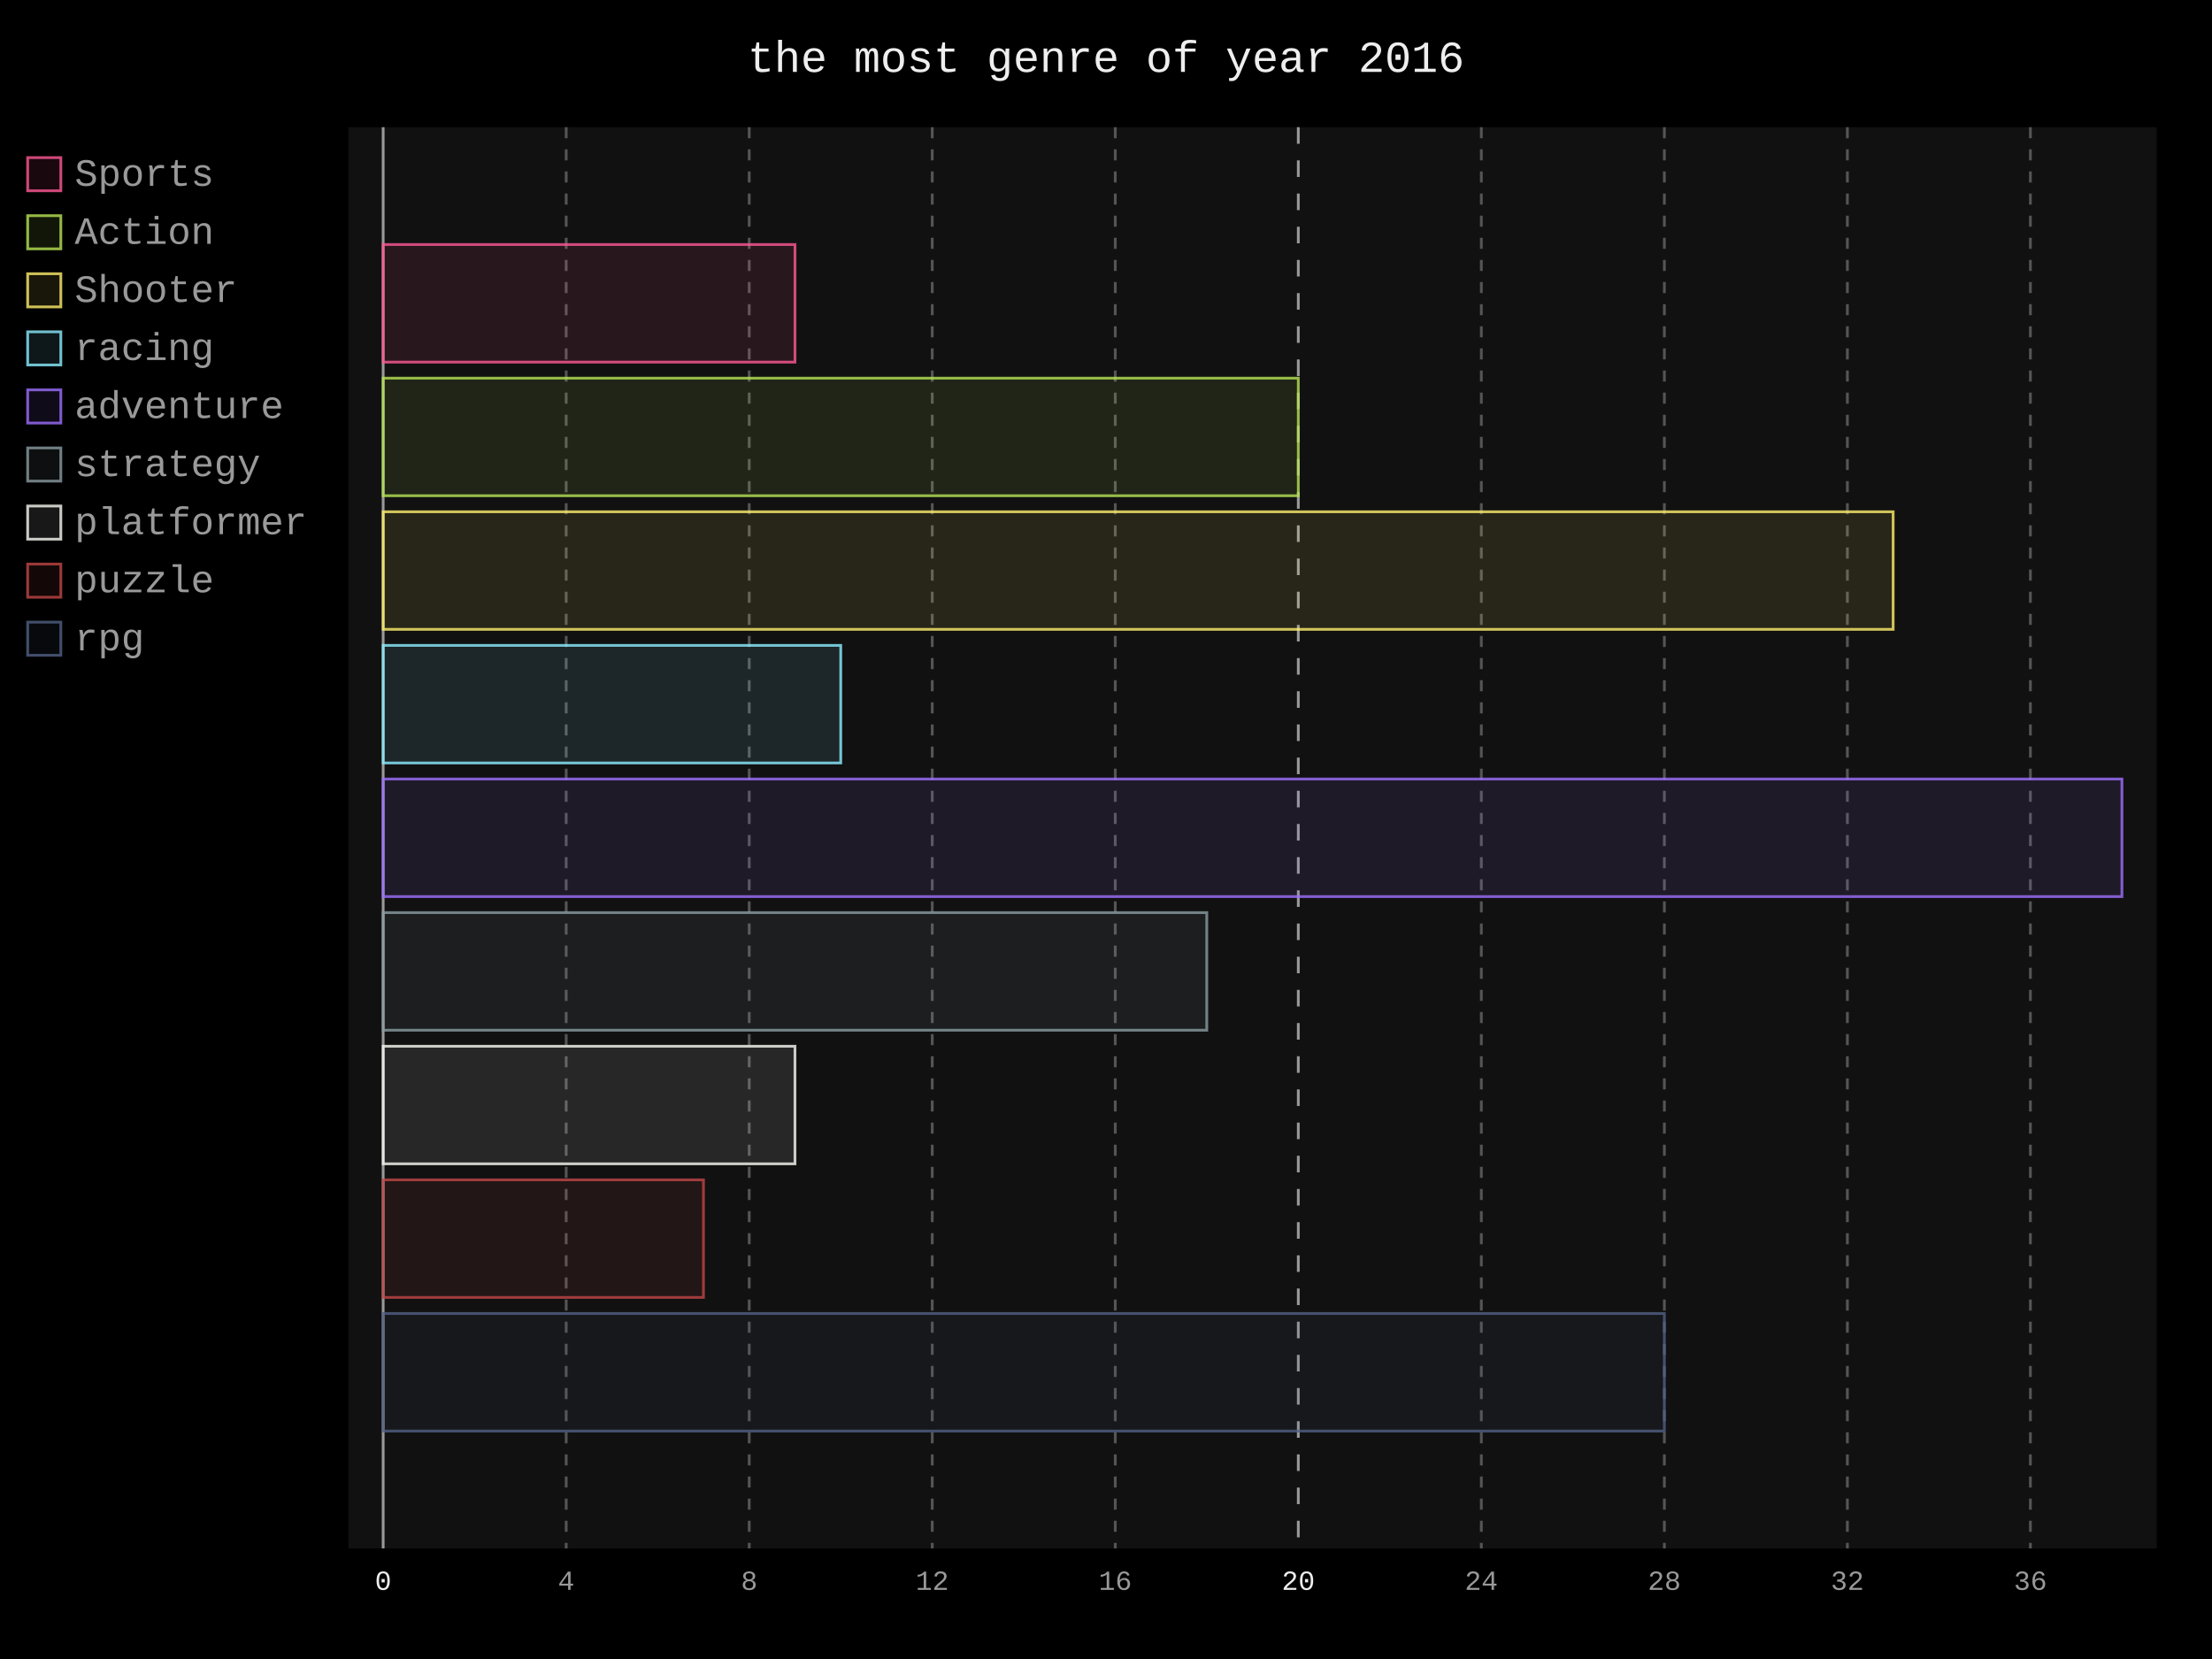
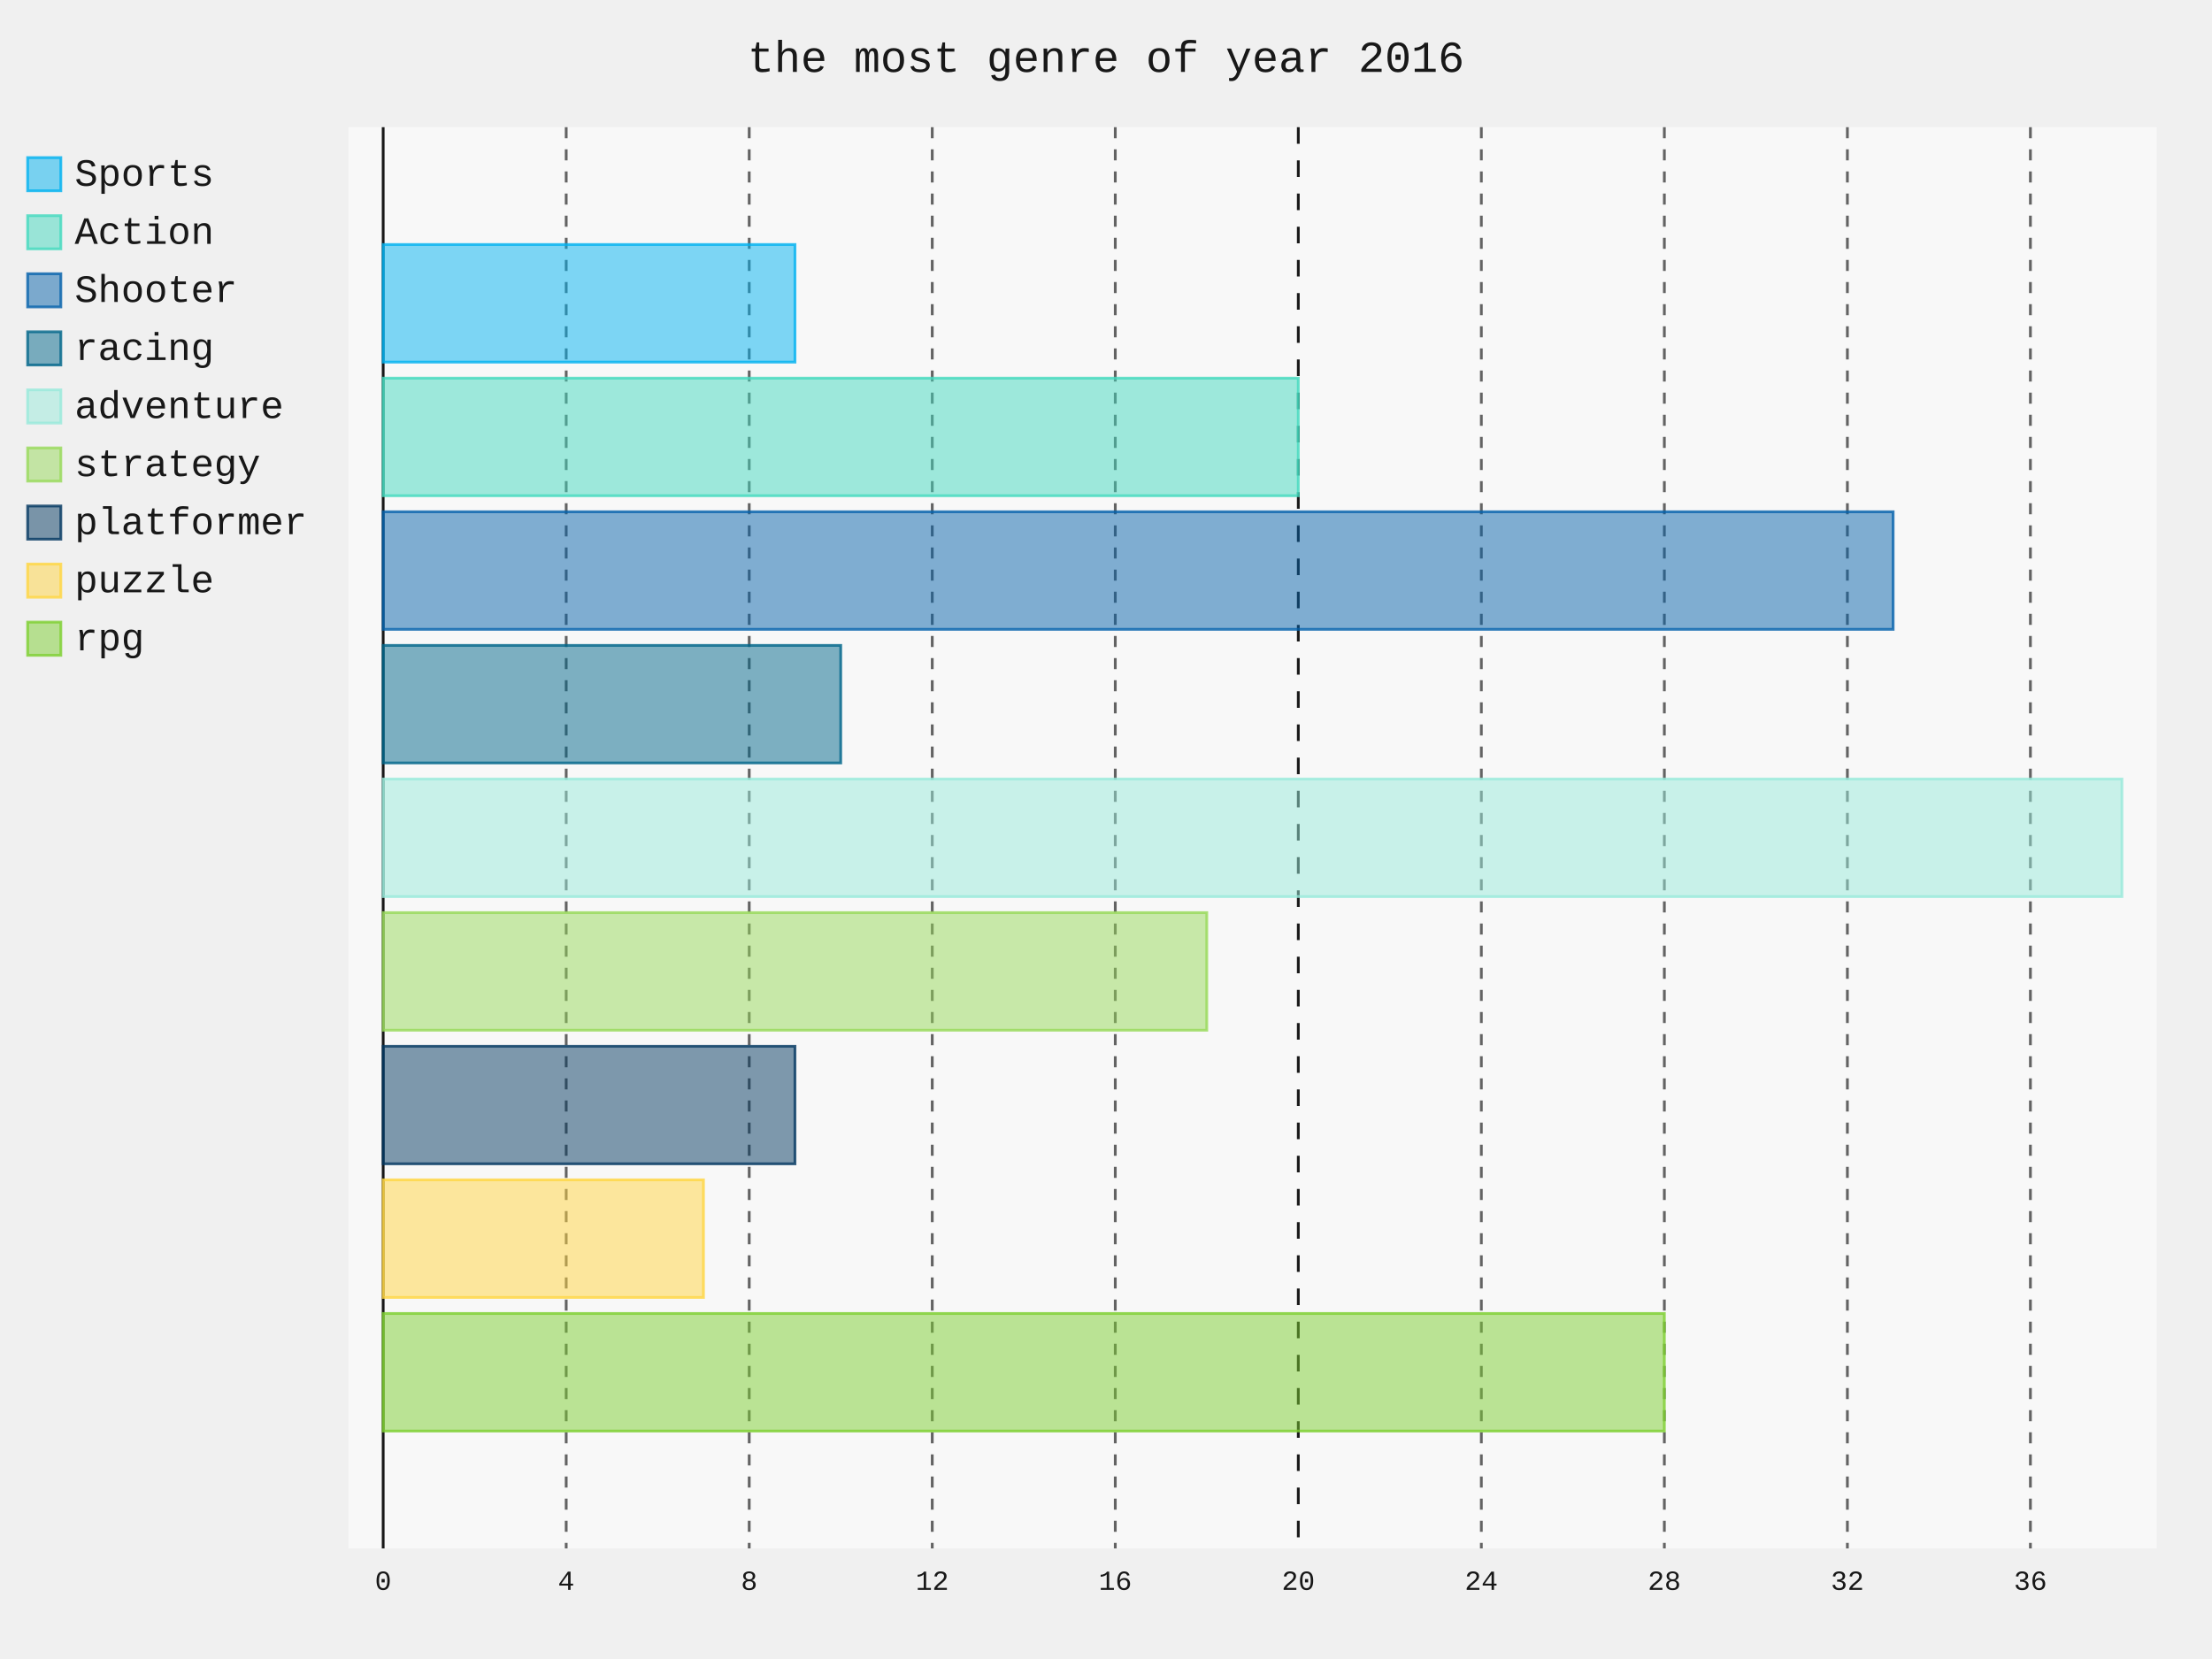
- <svg xmlns="http://www.w3.org/2000/svg" class="pygal-chart" id="chart-dc26ec7c-6339-42e9-8bc7-8f7e4295e76a" viewBox="0 0 800 600">
+ <svg xmlns="http://www.w3.org/2000/svg" class="pygal-chart" id="chart-387f140d-fbc3-4b0c-ae4a-f0b0cc1f5b7e" viewBox="0 0 800 600">
  <defs>
-     <style type="text/css">#chart-dc26ec7c-6339-42e9-8bc7-8f7e4295e76a{-webkit-user-select:none;-webkit-font-smoothing:antialiased;font-family:Consolas,"Liberation Mono",Menlo,Courier,monospace}#chart-dc26ec7c-6339-42e9-8bc7-8f7e4295e76a .title{font-family:Consolas,"Liberation Mono",Menlo,Courier,monospace;font-size:16px}#chart-dc26ec7c-6339-42e9-8bc7-8f7e4295e76a .legends .legend text{font-family:Consolas,"Liberation Mono",Menlo,Courier,monospace;font-size:14px}#chart-dc26ec7c-6339-42e9-8bc7-8f7e4295e76a .axis text{font-family:Consolas,"Liberation Mono",Menlo,Courier,monospace;font-size:10px}#chart-dc26ec7c-6339-42e9-8bc7-8f7e4295e76a .axis text.major{font-family:Consolas,"Liberation Mono",Menlo,Courier,monospace;font-size:10px}#chart-dc26ec7c-6339-42e9-8bc7-8f7e4295e76a .text-overlay text.value{font-family:Consolas,"Liberation Mono",Menlo,Courier,monospace;font-size:16px}#chart-dc26ec7c-6339-42e9-8bc7-8f7e4295e76a .text-overlay text.label{font-family:Consolas,"Liberation Mono",Menlo,Courier,monospace;font-size:10px}#chart-dc26ec7c-6339-42e9-8bc7-8f7e4295e76a .tooltip{font-family:Consolas,"Liberation Mono",Menlo,Courier,monospace;font-size:14px}#chart-dc26ec7c-6339-42e9-8bc7-8f7e4295e76a text.no_data{font-family:Consolas,"Liberation Mono",Menlo,Courier,monospace;font-size:64px}
- #chart-dc26ec7c-6339-42e9-8bc7-8f7e4295e76a{background-color:black}#chart-dc26ec7c-6339-42e9-8bc7-8f7e4295e76a path,#chart-dc26ec7c-6339-42e9-8bc7-8f7e4295e76a line,#chart-dc26ec7c-6339-42e9-8bc7-8f7e4295e76a rect,#chart-dc26ec7c-6339-42e9-8bc7-8f7e4295e76a circle{-webkit-transition:1s ease-out;-moz-transition:1s ease-out;transition:1s ease-out}#chart-dc26ec7c-6339-42e9-8bc7-8f7e4295e76a .graph &gt; .background{fill:black}#chart-dc26ec7c-6339-42e9-8bc7-8f7e4295e76a .plot &gt; .background{fill:#111}#chart-dc26ec7c-6339-42e9-8bc7-8f7e4295e76a .graph{fill:#999}#chart-dc26ec7c-6339-42e9-8bc7-8f7e4295e76a text.no_data{fill:#eee}#chart-dc26ec7c-6339-42e9-8bc7-8f7e4295e76a .title{fill:#eee}#chart-dc26ec7c-6339-42e9-8bc7-8f7e4295e76a .legends .legend text{fill:#999}#chart-dc26ec7c-6339-42e9-8bc7-8f7e4295e76a .legends .legend:hover text{fill:#eee}#chart-dc26ec7c-6339-42e9-8bc7-8f7e4295e76a .axis .line{stroke:#eee}#chart-dc26ec7c-6339-42e9-8bc7-8f7e4295e76a .axis .guide.line{stroke:#555}#chart-dc26ec7c-6339-42e9-8bc7-8f7e4295e76a .axis .major.line{stroke:#999}#chart-dc26ec7c-6339-42e9-8bc7-8f7e4295e76a .axis text.major{fill:#eee}#chart-dc26ec7c-6339-42e9-8bc7-8f7e4295e76a .axis.y .guides:hover .guide.line,#chart-dc26ec7c-6339-42e9-8bc7-8f7e4295e76a .line-graph .axis.x .guides:hover .guide.line,#chart-dc26ec7c-6339-42e9-8bc7-8f7e4295e76a .stackedline-graph .axis.x .guides:hover .guide.line,#chart-dc26ec7c-6339-42e9-8bc7-8f7e4295e76a .xy-graph .axis.x .guides:hover .guide.line{stroke:#eee}#chart-dc26ec7c-6339-42e9-8bc7-8f7e4295e76a .axis .guides:hover text{fill:#eee}#chart-dc26ec7c-6339-42e9-8bc7-8f7e4295e76a .reactive{fill-opacity:.1;stroke-opacity:.8}#chart-dc26ec7c-6339-42e9-8bc7-8f7e4295e76a .ci{stroke:#999}#chart-dc26ec7c-6339-42e9-8bc7-8f7e4295e76a .reactive.active,#chart-dc26ec7c-6339-42e9-8bc7-8f7e4295e76a .active .reactive{fill-opacity:.75;stroke-opacity:.9;stroke-width:4}#chart-dc26ec7c-6339-42e9-8bc7-8f7e4295e76a .ci .reactive.active{stroke-width:1.5}#chart-dc26ec7c-6339-42e9-8bc7-8f7e4295e76a .series text{fill:#eee}#chart-dc26ec7c-6339-42e9-8bc7-8f7e4295e76a .tooltip rect{fill:#111;stroke:#eee;-webkit-transition:opacity 1s ease-out;-moz-transition:opacity 1s ease-out;transition:opacity 1s ease-out}#chart-dc26ec7c-6339-42e9-8bc7-8f7e4295e76a .tooltip .label{fill:#999}#chart-dc26ec7c-6339-42e9-8bc7-8f7e4295e76a .tooltip .label{fill:#999}#chart-dc26ec7c-6339-42e9-8bc7-8f7e4295e76a .tooltip .legend{font-size:.8em;fill:#555}#chart-dc26ec7c-6339-42e9-8bc7-8f7e4295e76a .tooltip .x_label{font-size:.6em;fill:#eee}#chart-dc26ec7c-6339-42e9-8bc7-8f7e4295e76a .tooltip .xlink{font-size:.5em;text-decoration:underline}#chart-dc26ec7c-6339-42e9-8bc7-8f7e4295e76a .tooltip .value{font-size:1.5em}#chart-dc26ec7c-6339-42e9-8bc7-8f7e4295e76a .bound{font-size:.5em}#chart-dc26ec7c-6339-42e9-8bc7-8f7e4295e76a .max-value{font-size:.75em;fill:#555}#chart-dc26ec7c-6339-42e9-8bc7-8f7e4295e76a .map-element{fill:#111;stroke:#555 !important}#chart-dc26ec7c-6339-42e9-8bc7-8f7e4295e76a .map-element .reactive{fill-opacity:inherit;stroke-opacity:inherit}#chart-dc26ec7c-6339-42e9-8bc7-8f7e4295e76a .color-0,#chart-dc26ec7c-6339-42e9-8bc7-8f7e4295e76a .color-0 a:visited{stroke:#ff5995;fill:#ff5995}#chart-dc26ec7c-6339-42e9-8bc7-8f7e4295e76a .color-1,#chart-dc26ec7c-6339-42e9-8bc7-8f7e4295e76a .color-1 a:visited{stroke:#b6e354;fill:#b6e354}#chart-dc26ec7c-6339-42e9-8bc7-8f7e4295e76a .color-2,#chart-dc26ec7c-6339-42e9-8bc7-8f7e4295e76a .color-2 a:visited{stroke:#feed6c;fill:#feed6c}#chart-dc26ec7c-6339-42e9-8bc7-8f7e4295e76a .color-3,#chart-dc26ec7c-6339-42e9-8bc7-8f7e4295e76a .color-3 a:visited{stroke:#8cedff;fill:#8cedff}#chart-dc26ec7c-6339-42e9-8bc7-8f7e4295e76a .color-4,#chart-dc26ec7c-6339-42e9-8bc7-8f7e4295e76a .color-4 a:visited{stroke:#9e6ffe;fill:#9e6ffe}#chart-dc26ec7c-6339-42e9-8bc7-8f7e4295e76a .color-5,#chart-dc26ec7c-6339-42e9-8bc7-8f7e4295e76a .color-5 a:visited{stroke:#899ca1;fill:#899ca1}#chart-dc26ec7c-6339-42e9-8bc7-8f7e4295e76a .color-6,#chart-dc26ec7c-6339-42e9-8bc7-8f7e4295e76a .color-6 a:visited{stroke:#f8f8f2;fill:#f8f8f2}#chart-dc26ec7c-6339-42e9-8bc7-8f7e4295e76a .color-7,#chart-dc26ec7c-6339-42e9-8bc7-8f7e4295e76a .color-7 a:visited{stroke:#bf4646;fill:#bf4646}#chart-dc26ec7c-6339-42e9-8bc7-8f7e4295e76a .color-8,#chart-dc26ec7c-6339-42e9-8bc7-8f7e4295e76a .color-8 a:visited{stroke:#516083;fill:#516083}#chart-dc26ec7c-6339-42e9-8bc7-8f7e4295e76a .text-overlay .color-0 text{fill:black}#chart-dc26ec7c-6339-42e9-8bc7-8f7e4295e76a .text-overlay .color-1 text{fill:black}#chart-dc26ec7c-6339-42e9-8bc7-8f7e4295e76a .text-overlay .color-2 text{fill:black}#chart-dc26ec7c-6339-42e9-8bc7-8f7e4295e76a .text-overlay .color-3 text{fill:black}#chart-dc26ec7c-6339-42e9-8bc7-8f7e4295e76a .text-overlay .color-4 text{fill:black}#chart-dc26ec7c-6339-42e9-8bc7-8f7e4295e76a .text-overlay .color-5 text{fill:black}#chart-dc26ec7c-6339-42e9-8bc7-8f7e4295e76a .text-overlay .color-6 text{fill:black}#chart-dc26ec7c-6339-42e9-8bc7-8f7e4295e76a .text-overlay .color-7 text{fill:black}#chart-dc26ec7c-6339-42e9-8bc7-8f7e4295e76a .text-overlay .color-8 text{fill:black}
- #chart-dc26ec7c-6339-42e9-8bc7-8f7e4295e76a text.no_data{text-anchor:middle}#chart-dc26ec7c-6339-42e9-8bc7-8f7e4295e76a .guide.line{fill:none}#chart-dc26ec7c-6339-42e9-8bc7-8f7e4295e76a .centered{text-anchor:middle}#chart-dc26ec7c-6339-42e9-8bc7-8f7e4295e76a .title{text-anchor:middle}#chart-dc26ec7c-6339-42e9-8bc7-8f7e4295e76a .legends .legend text{fill-opacity:1}#chart-dc26ec7c-6339-42e9-8bc7-8f7e4295e76a .axis.x text{text-anchor:middle}#chart-dc26ec7c-6339-42e9-8bc7-8f7e4295e76a .axis.x:not(.web) text[transform]{text-anchor:start}#chart-dc26ec7c-6339-42e9-8bc7-8f7e4295e76a .axis.x:not(.web) text[transform].backwards{text-anchor:end}#chart-dc26ec7c-6339-42e9-8bc7-8f7e4295e76a .axis.y text{text-anchor:end}#chart-dc26ec7c-6339-42e9-8bc7-8f7e4295e76a .axis.y text[transform].backwards{text-anchor:start}#chart-dc26ec7c-6339-42e9-8bc7-8f7e4295e76a .axis.y2 text{text-anchor:start}#chart-dc26ec7c-6339-42e9-8bc7-8f7e4295e76a .axis.y2 text[transform].backwards{text-anchor:end}#chart-dc26ec7c-6339-42e9-8bc7-8f7e4295e76a .axis .guide.line{stroke-dasharray:4,4}#chart-dc26ec7c-6339-42e9-8bc7-8f7e4295e76a .axis .major.guide.line{stroke-dasharray:6,6}#chart-dc26ec7c-6339-42e9-8bc7-8f7e4295e76a .horizontal .axis.y .guide.line,#chart-dc26ec7c-6339-42e9-8bc7-8f7e4295e76a .horizontal .axis.y2 .guide.line,#chart-dc26ec7c-6339-42e9-8bc7-8f7e4295e76a .vertical .axis.x .guide.line{opacity:0}#chart-dc26ec7c-6339-42e9-8bc7-8f7e4295e76a .horizontal .axis.always_show .guide.line,#chart-dc26ec7c-6339-42e9-8bc7-8f7e4295e76a .vertical .axis.always_show .guide.line{opacity:1 !important}#chart-dc26ec7c-6339-42e9-8bc7-8f7e4295e76a .axis.y .guides:hover .guide.line,#chart-dc26ec7c-6339-42e9-8bc7-8f7e4295e76a .axis.y2 .guides:hover .guide.line,#chart-dc26ec7c-6339-42e9-8bc7-8f7e4295e76a .axis.x .guides:hover .guide.line{opacity:1}#chart-dc26ec7c-6339-42e9-8bc7-8f7e4295e76a .axis .guides:hover text{opacity:1}#chart-dc26ec7c-6339-42e9-8bc7-8f7e4295e76a .nofill{fill:none}#chart-dc26ec7c-6339-42e9-8bc7-8f7e4295e76a .subtle-fill{fill-opacity:.2}#chart-dc26ec7c-6339-42e9-8bc7-8f7e4295e76a .dot{stroke-width:1px;fill-opacity:1}#chart-dc26ec7c-6339-42e9-8bc7-8f7e4295e76a .dot.active{stroke-width:5px}#chart-dc26ec7c-6339-42e9-8bc7-8f7e4295e76a .dot.negative{fill:transparent}#chart-dc26ec7c-6339-42e9-8bc7-8f7e4295e76a text,#chart-dc26ec7c-6339-42e9-8bc7-8f7e4295e76a tspan{stroke:none !important}#chart-dc26ec7c-6339-42e9-8bc7-8f7e4295e76a .series text.active{opacity:1}#chart-dc26ec7c-6339-42e9-8bc7-8f7e4295e76a .tooltip rect{fill-opacity:.95;stroke-width:.5}#chart-dc26ec7c-6339-42e9-8bc7-8f7e4295e76a .tooltip text{fill-opacity:1}#chart-dc26ec7c-6339-42e9-8bc7-8f7e4295e76a .showable{visibility:hidden}#chart-dc26ec7c-6339-42e9-8bc7-8f7e4295e76a .showable.shown{visibility:visible}#chart-dc26ec7c-6339-42e9-8bc7-8f7e4295e76a .gauge-background{fill:rgba(229,229,229,1);stroke:none}#chart-dc26ec7c-6339-42e9-8bc7-8f7e4295e76a .bg-lines{stroke:black;stroke-width:2px}</style>
+     <style type="text/css">#chart-387f140d-fbc3-4b0c-ae4a-f0b0cc1f5b7e{-webkit-user-select:none;-webkit-font-smoothing:antialiased;font-family:Consolas,"Liberation Mono",Menlo,Courier,monospace}#chart-387f140d-fbc3-4b0c-ae4a-f0b0cc1f5b7e .title{font-family:Consolas,"Liberation Mono",Menlo,Courier,monospace;font-size:16px}#chart-387f140d-fbc3-4b0c-ae4a-f0b0cc1f5b7e .legends .legend text{font-family:Consolas,"Liberation Mono",Menlo,Courier,monospace;font-size:14px}#chart-387f140d-fbc3-4b0c-ae4a-f0b0cc1f5b7e .axis text{font-family:Consolas,"Liberation Mono",Menlo,Courier,monospace;font-size:10px}#chart-387f140d-fbc3-4b0c-ae4a-f0b0cc1f5b7e .axis text.major{font-family:Consolas,"Liberation Mono",Menlo,Courier,monospace;font-size:10px}#chart-387f140d-fbc3-4b0c-ae4a-f0b0cc1f5b7e .text-overlay text.value{font-family:Consolas,"Liberation Mono",Menlo,Courier,monospace;font-size:16px}#chart-387f140d-fbc3-4b0c-ae4a-f0b0cc1f5b7e .text-overlay text.label{font-family:Consolas,"Liberation Mono",Menlo,Courier,monospace;font-size:10px}#chart-387f140d-fbc3-4b0c-ae4a-f0b0cc1f5b7e .tooltip{font-family:Consolas,"Liberation Mono",Menlo,Courier,monospace;font-size:14px}#chart-387f140d-fbc3-4b0c-ae4a-f0b0cc1f5b7e text.no_data{font-family:Consolas,"Liberation Mono",Menlo,Courier,monospace;font-size:64px}
+ #chart-387f140d-fbc3-4b0c-ae4a-f0b0cc1f5b7e{background-color:#f0f0f0}#chart-387f140d-fbc3-4b0c-ae4a-f0b0cc1f5b7e path,#chart-387f140d-fbc3-4b0c-ae4a-f0b0cc1f5b7e line,#chart-387f140d-fbc3-4b0c-ae4a-f0b0cc1f5b7e rect,#chart-387f140d-fbc3-4b0c-ae4a-f0b0cc1f5b7e circle{-webkit-transition:250ms ease-in;-moz-transition:250ms ease-in;transition:250ms ease-in}#chart-387f140d-fbc3-4b0c-ae4a-f0b0cc1f5b7e .graph &gt; .background{fill:#f0f0f0}#chart-387f140d-fbc3-4b0c-ae4a-f0b0cc1f5b7e .plot &gt; .background{fill:#f8f8f8}#chart-387f140d-fbc3-4b0c-ae4a-f0b0cc1f5b7e .graph{fill:rgba(0,0,0,0.9)}#chart-387f140d-fbc3-4b0c-ae4a-f0b0cc1f5b7e text.no_data{fill:rgba(0,0,0,0.9)}#chart-387f140d-fbc3-4b0c-ae4a-f0b0cc1f5b7e .title{fill:rgba(0,0,0,0.9)}#chart-387f140d-fbc3-4b0c-ae4a-f0b0cc1f5b7e .legends .legend text{fill:rgba(0,0,0,0.9)}#chart-387f140d-fbc3-4b0c-ae4a-f0b0cc1f5b7e .legends .legend:hover text{fill:rgba(0,0,0,0.9)}#chart-387f140d-fbc3-4b0c-ae4a-f0b0cc1f5b7e .axis .line{stroke:rgba(0,0,0,0.9)}#chart-387f140d-fbc3-4b0c-ae4a-f0b0cc1f5b7e .axis .guide.line{stroke:rgba(0,0,0,0.6)}#chart-387f140d-fbc3-4b0c-ae4a-f0b0cc1f5b7e .axis .major.line{stroke:rgba(0,0,0,0.9)}#chart-387f140d-fbc3-4b0c-ae4a-f0b0cc1f5b7e .axis text.major{fill:rgba(0,0,0,0.9)}#chart-387f140d-fbc3-4b0c-ae4a-f0b0cc1f5b7e .axis.y .guides:hover .guide.line,#chart-387f140d-fbc3-4b0c-ae4a-f0b0cc1f5b7e .line-graph .axis.x .guides:hover .guide.line,#chart-387f140d-fbc3-4b0c-ae4a-f0b0cc1f5b7e .stackedline-graph .axis.x .guides:hover .guide.line,#chart-387f140d-fbc3-4b0c-ae4a-f0b0cc1f5b7e .xy-graph .axis.x .guides:hover .guide.line{stroke:rgba(0,0,0,0.9)}#chart-387f140d-fbc3-4b0c-ae4a-f0b0cc1f5b7e .axis .guides:hover text{fill:rgba(0,0,0,0.9)}#chart-387f140d-fbc3-4b0c-ae4a-f0b0cc1f5b7e .reactive{fill-opacity:.5;stroke-opacity:.8}#chart-387f140d-fbc3-4b0c-ae4a-f0b0cc1f5b7e .ci{stroke:rgba(0,0,0,0.9)}#chart-387f140d-fbc3-4b0c-ae4a-f0b0cc1f5b7e .reactive.active,#chart-387f140d-fbc3-4b0c-ae4a-f0b0cc1f5b7e .active .reactive{fill-opacity:.9;stroke-opacity:.9;stroke-width:4}#chart-387f140d-fbc3-4b0c-ae4a-f0b0cc1f5b7e .ci .reactive.active{stroke-width:1.5}#chart-387f140d-fbc3-4b0c-ae4a-f0b0cc1f5b7e .series text{fill:rgba(0,0,0,0.9)}#chart-387f140d-fbc3-4b0c-ae4a-f0b0cc1f5b7e .tooltip rect{fill:#f8f8f8;stroke:rgba(0,0,0,0.9);-webkit-transition:opacity 250ms ease-in;-moz-transition:opacity 250ms ease-in;transition:opacity 250ms ease-in}#chart-387f140d-fbc3-4b0c-ae4a-f0b0cc1f5b7e .tooltip .label{fill:rgba(0,0,0,0.9)}#chart-387f140d-fbc3-4b0c-ae4a-f0b0cc1f5b7e .tooltip .label{fill:rgba(0,0,0,0.9)}#chart-387f140d-fbc3-4b0c-ae4a-f0b0cc1f5b7e .tooltip .legend{font-size:.8em;fill:rgba(0,0,0,0.6)}#chart-387f140d-fbc3-4b0c-ae4a-f0b0cc1f5b7e .tooltip .x_label{font-size:.6em;fill:rgba(0,0,0,0.9)}#chart-387f140d-fbc3-4b0c-ae4a-f0b0cc1f5b7e .tooltip .xlink{font-size:.5em;text-decoration:underline}#chart-387f140d-fbc3-4b0c-ae4a-f0b0cc1f5b7e .tooltip .value{font-size:1.5em}#chart-387f140d-fbc3-4b0c-ae4a-f0b0cc1f5b7e .bound{font-size:.5em}#chart-387f140d-fbc3-4b0c-ae4a-f0b0cc1f5b7e .max-value{font-size:.75em;fill:rgba(0,0,0,0.6)}#chart-387f140d-fbc3-4b0c-ae4a-f0b0cc1f5b7e .map-element{fill:#f8f8f8;stroke:rgba(0,0,0,0.6) !important}#chart-387f140d-fbc3-4b0c-ae4a-f0b0cc1f5b7e .map-element .reactive{fill-opacity:inherit;stroke-opacity:inherit}#chart-387f140d-fbc3-4b0c-ae4a-f0b0cc1f5b7e .color-0,#chart-387f140d-fbc3-4b0c-ae4a-f0b0cc1f5b7e .color-0 a:visited{stroke:#00b2f0;fill:#00b2f0}#chart-387f140d-fbc3-4b0c-ae4a-f0b0cc1f5b7e .color-1,#chart-387f140d-fbc3-4b0c-ae4a-f0b0cc1f5b7e .color-1 a:visited{stroke:#43d9be;fill:#43d9be}#chart-387f140d-fbc3-4b0c-ae4a-f0b0cc1f5b7e .color-2,#chart-387f140d-fbc3-4b0c-ae4a-f0b0cc1f5b7e .color-2 a:visited{stroke:#0662ab;fill:#0662ab}#chart-387f140d-fbc3-4b0c-ae4a-f0b0cc1f5b7e .color-3,#chart-387f140d-fbc3-4b0c-ae4a-f0b0cc1f5b7e .color-3 a:visited{stroke:#00668a;fill:#00668a}#chart-387f140d-fbc3-4b0c-ae4a-f0b0cc1f5b7e .color-4,#chart-387f140d-fbc3-4b0c-ae4a-f0b0cc1f5b7e .color-4 a:visited{stroke:#98eadb;fill:#98eadb}#chart-387f140d-fbc3-4b0c-ae4a-f0b0cc1f5b7e .color-5,#chart-387f140d-fbc3-4b0c-ae4a-f0b0cc1f5b7e .color-5 a:visited{stroke:#97d959;fill:#97d959}#chart-387f140d-fbc3-4b0c-ae4a-f0b0cc1f5b7e .color-6,#chart-387f140d-fbc3-4b0c-ae4a-f0b0cc1f5b7e .color-6 a:visited{stroke:#033861;fill:#033861}#chart-387f140d-fbc3-4b0c-ae4a-f0b0cc1f5b7e .color-7,#chart-387f140d-fbc3-4b0c-ae4a-f0b0cc1f5b7e .color-7 a:visited{stroke:#ffd541;fill:#ffd541}#chart-387f140d-fbc3-4b0c-ae4a-f0b0cc1f5b7e .color-8,#chart-387f140d-fbc3-4b0c-ae4a-f0b0cc1f5b7e .color-8 a:visited{stroke:#7dcf30;fill:#7dcf30}#chart-387f140d-fbc3-4b0c-ae4a-f0b0cc1f5b7e .text-overlay .color-0 text{fill:black}#chart-387f140d-fbc3-4b0c-ae4a-f0b0cc1f5b7e .text-overlay .color-1 text{fill:black}#chart-387f140d-fbc3-4b0c-ae4a-f0b0cc1f5b7e .text-overlay .color-2 text{fill:black}#chart-387f140d-fbc3-4b0c-ae4a-f0b0cc1f5b7e .text-overlay .color-3 text{fill:black}#chart-387f140d-fbc3-4b0c-ae4a-f0b0cc1f5b7e .text-overlay .color-4 text{fill:black}#chart-387f140d-fbc3-4b0c-ae4a-f0b0cc1f5b7e .text-overlay .color-5 text{fill:black}#chart-387f140d-fbc3-4b0c-ae4a-f0b0cc1f5b7e .text-overlay .color-6 text{fill:black}#chart-387f140d-fbc3-4b0c-ae4a-f0b0cc1f5b7e .text-overlay .color-7 text{fill:black}#chart-387f140d-fbc3-4b0c-ae4a-f0b0cc1f5b7e .text-overlay .color-8 text{fill:black}
+ #chart-387f140d-fbc3-4b0c-ae4a-f0b0cc1f5b7e text.no_data{text-anchor:middle}#chart-387f140d-fbc3-4b0c-ae4a-f0b0cc1f5b7e .guide.line{fill:none}#chart-387f140d-fbc3-4b0c-ae4a-f0b0cc1f5b7e .centered{text-anchor:middle}#chart-387f140d-fbc3-4b0c-ae4a-f0b0cc1f5b7e .title{text-anchor:middle}#chart-387f140d-fbc3-4b0c-ae4a-f0b0cc1f5b7e .legends .legend text{fill-opacity:1}#chart-387f140d-fbc3-4b0c-ae4a-f0b0cc1f5b7e .axis.x text{text-anchor:middle}#chart-387f140d-fbc3-4b0c-ae4a-f0b0cc1f5b7e .axis.x:not(.web) text[transform]{text-anchor:start}#chart-387f140d-fbc3-4b0c-ae4a-f0b0cc1f5b7e .axis.x:not(.web) text[transform].backwards{text-anchor:end}#chart-387f140d-fbc3-4b0c-ae4a-f0b0cc1f5b7e .axis.y text{text-anchor:end}#chart-387f140d-fbc3-4b0c-ae4a-f0b0cc1f5b7e .axis.y text[transform].backwards{text-anchor:start}#chart-387f140d-fbc3-4b0c-ae4a-f0b0cc1f5b7e .axis.y2 text{text-anchor:start}#chart-387f140d-fbc3-4b0c-ae4a-f0b0cc1f5b7e .axis.y2 text[transform].backwards{text-anchor:end}#chart-387f140d-fbc3-4b0c-ae4a-f0b0cc1f5b7e .axis .guide.line{stroke-dasharray:4,4}#chart-387f140d-fbc3-4b0c-ae4a-f0b0cc1f5b7e .axis .major.guide.line{stroke-dasharray:6,6}#chart-387f140d-fbc3-4b0c-ae4a-f0b0cc1f5b7e .horizontal .axis.y .guide.line,#chart-387f140d-fbc3-4b0c-ae4a-f0b0cc1f5b7e .horizontal .axis.y2 .guide.line,#chart-387f140d-fbc3-4b0c-ae4a-f0b0cc1f5b7e .vertical .axis.x .guide.line{opacity:0}#chart-387f140d-fbc3-4b0c-ae4a-f0b0cc1f5b7e .horizontal .axis.always_show .guide.line,#chart-387f140d-fbc3-4b0c-ae4a-f0b0cc1f5b7e .vertical .axis.always_show .guide.line{opacity:1 !important}#chart-387f140d-fbc3-4b0c-ae4a-f0b0cc1f5b7e .axis.y .guides:hover .guide.line,#chart-387f140d-fbc3-4b0c-ae4a-f0b0cc1f5b7e .axis.y2 .guides:hover .guide.line,#chart-387f140d-fbc3-4b0c-ae4a-f0b0cc1f5b7e .axis.x .guides:hover .guide.line{opacity:1}#chart-387f140d-fbc3-4b0c-ae4a-f0b0cc1f5b7e .axis .guides:hover text{opacity:1}#chart-387f140d-fbc3-4b0c-ae4a-f0b0cc1f5b7e .nofill{fill:none}#chart-387f140d-fbc3-4b0c-ae4a-f0b0cc1f5b7e .subtle-fill{fill-opacity:.2}#chart-387f140d-fbc3-4b0c-ae4a-f0b0cc1f5b7e .dot{stroke-width:1px;fill-opacity:1}#chart-387f140d-fbc3-4b0c-ae4a-f0b0cc1f5b7e .dot.active{stroke-width:5px}#chart-387f140d-fbc3-4b0c-ae4a-f0b0cc1f5b7e .dot.negative{fill:transparent}#chart-387f140d-fbc3-4b0c-ae4a-f0b0cc1f5b7e text,#chart-387f140d-fbc3-4b0c-ae4a-f0b0cc1f5b7e tspan{stroke:none !important}#chart-387f140d-fbc3-4b0c-ae4a-f0b0cc1f5b7e .series text.active{opacity:1}#chart-387f140d-fbc3-4b0c-ae4a-f0b0cc1f5b7e .tooltip rect{fill-opacity:.95;stroke-width:.5}#chart-387f140d-fbc3-4b0c-ae4a-f0b0cc1f5b7e .tooltip text{fill-opacity:1}#chart-387f140d-fbc3-4b0c-ae4a-f0b0cc1f5b7e .showable{visibility:hidden}#chart-387f140d-fbc3-4b0c-ae4a-f0b0cc1f5b7e .showable.shown{visibility:visible}#chart-387f140d-fbc3-4b0c-ae4a-f0b0cc1f5b7e .gauge-background{fill:rgba(229,229,229,1);stroke:none}#chart-387f140d-fbc3-4b0c-ae4a-f0b0cc1f5b7e .bg-lines{stroke:#f0f0f0;stroke-width:2px}</style>
  </defs>
  <g class="graph horizontalbar-graph horizontal">
    <rect class="background" height="600" width="800" x="0" y="0" />
    <g class="plot" transform="translate(126, 46)">
      <rect class="background" height="514" width="654.0" x="0" y="0" />
      <g class="axis x always_show">
        <g class="guides">
          <path class="axis major line" d="M12.577 0 v514" />
          <text class="major" x="12.577" y="529.0">0</text>
        </g>
        <g class="guides">
          <path class="guide line" d="M78.771 0 v514" />
          <text class="" x="78.771" y="529.0">4</text>
        </g>
        <g class="guides">
          <path class="guide line" d="M144.966 0 v514" />
          <text class="" x="144.966" y="529.0">8</text>
        </g>
        <g class="guides">
          <path class="guide line" d="M211.16 0 v514" />
          <text class="" x="211.16" y="529.0">12</text>
        </g>
        <g class="guides">
          <path class="guide line" d="M277.354 0 v514" />
          <text class="" x="277.354" y="529.0">16</text>
        </g>
        <g class="guides">
          <path class="major guide line" d="M343.549 0 v514" />
          <text class="major" x="343.549" y="529.0">20</text>
        </g>
        <g class="guides">
          <path class="guide line" d="M409.743 0 v514" />
          <text class="" x="409.743" y="529.0">24</text>
        </g>
        <g class="guides">
          <path class="guide line" d="M475.937 0 v514" />
          <text class="" x="475.937" y="529.0">28</text>
        </g>
        <g class="guides">
          <path class="guide line" d="M542.132 0 v514" />
          <text class="" x="542.132" y="529.0">32</text>
        </g>
        <g class="guides">
          <path class="guide line" d="M608.326 0 v514" />
          <text class="" x="608.326" y="529.0">36</text>
        </g>
      </g>
      <g class="series serie-8 color-8">
        <g class="bars">
          <g class="bar">
            <rect class="rect reactive tooltip-trigger" height="42.526" rx="0" ry="0" width="463.36" x="12.577" y="429.036" />
          </g>
        </g>
      </g>
      <g class="series serie-7 color-7">
        <g class="bars">
          <g class="bar">
            <rect class="rect reactive tooltip-trigger" height="42.526" rx="0" ry="0" width="115.84" x="12.577" y="380.711" />
          </g>
        </g>
      </g>
      <g class="series serie-6 color-6">
        <g class="bars">
          <g class="bar">
            <rect class="rect reactive tooltip-trigger" height="42.526" rx="0" ry="0" width="148.937" x="12.577" y="332.387" />
          </g>
        </g>
      </g>
      <g class="series serie-5 color-5">
        <g class="bars">
          <g class="bar">
            <rect class="rect reactive tooltip-trigger" height="42.526" rx="0" ry="0" width="297.874" x="12.577" y="284.062" />
          </g>
        </g>
      </g>
      <g class="series serie-4 color-4">
        <g class="bars">
          <g class="bar">
            <rect class="rect reactive tooltip-trigger" height="42.526" rx="0" ry="0" width="628.846" x="12.577" y="235.737" />
          </g>
        </g>
      </g>
      <g class="series serie-3 color-3">
        <g class="bars">
          <g class="bar">
            <rect class="rect reactive tooltip-trigger" height="42.526" rx="0" ry="0" width="165.486" x="12.577" y="187.412" />
          </g>
        </g>
      </g>
      <g class="series serie-2 color-2">
        <g class="bars">
          <g class="bar">
            <rect class="rect reactive tooltip-trigger" height="42.526" rx="0" ry="0" width="546.103" x="12.577" y="139.088" />
          </g>
        </g>
      </g>
      <g class="series serie-1 color-1">
        <g class="bars">
          <g class="bar">
            <rect class="rect reactive tooltip-trigger" height="42.526" rx="0" ry="0" width="330.972" x="12.577" y="90.763" />
          </g>
        </g>
      </g>
      <g class="series serie-0 color-0">
        <g class="bars">
          <g class="bar">
            <rect class="rect reactive tooltip-trigger" height="42.526" rx="0" ry="0" width="148.937" x="12.577" y="42.438" />
          </g>
        </g>
      </g>
    </g>
    <g class="titles">
      <text class="title plot_title" x="400.0" y="26">the most genre of year 2016</text>
    </g>
    <g class="plot overlay" transform="translate(126, 46)">
      <g class="series serie-8 color-8" />
      <g class="series serie-7 color-7" />
      <g class="series serie-6 color-6" />
      <g class="series serie-5 color-5" />
      <g class="series serie-4 color-4" />
      <g class="series serie-3 color-3" />
      <g class="series serie-2 color-2" />
      <g class="series serie-1 color-1" />
      <g class="series serie-0 color-0" />
    </g>
    <g class="plot text-overlay" transform="translate(126, 46)">
      <g class="series serie-8 color-8" />
      <g class="series serie-7 color-7" />
      <g class="series serie-6 color-6" />
      <g class="series serie-5 color-5" />
      <g class="series serie-4 color-4" />
      <g class="series serie-3 color-3" />
      <g class="series serie-2 color-2" />
      <g class="series serie-1 color-1" />
      <g class="series serie-0 color-0" />
    </g>
    <g class="plot tooltip-overlay" transform="translate(126, 46)">
      <g class="tooltip" style="opacity: 0" transform="translate(0 0)">
        <rect class="tooltip-box" height="0" rx="0" ry="0" width="0" />
        <g class="text" />
      </g>
    </g>
    <g class="legends" transform="translate(10, 56)">
      <g class="legend reactive activate-serie" id="activate-serie-0">
        <rect class="color-0 reactive" height="12" width="12" x="0.0" y="1.0" />
        <text x="17.0" y="11.2">Sports</text>
      </g>
      <g class="legend reactive activate-serie" id="activate-serie-1">
        <rect class="color-1 reactive" height="12" width="12" x="0.0" y="22.0" />
        <text x="17.0" y="32.2">Action</text>
      </g>
      <g class="legend reactive activate-serie" id="activate-serie-2">
        <rect class="color-2 reactive" height="12" width="12" x="0.0" y="43.0" />
        <text x="17.0" y="53.2">Shooter</text>
      </g>
      <g class="legend reactive activate-serie" id="activate-serie-3">
        <rect class="color-3 reactive" height="12" width="12" x="0.0" y="64.0" />
        <text x="17.0" y="74.2">racing</text>
      </g>
      <g class="legend reactive activate-serie" id="activate-serie-4">
        <rect class="color-4 reactive" height="12" width="12" x="0.0" y="85.0" />
        <text x="17.0" y="95.2">adventure</text>
      </g>
      <g class="legend reactive activate-serie" id="activate-serie-5">
        <rect class="color-5 reactive" height="12" width="12" x="0.0" y="106.0" />
        <text x="17.0" y="116.2">strategy</text>
      </g>
      <g class="legend reactive activate-serie" id="activate-serie-6">
        <rect class="color-6 reactive" height="12" width="12" x="0.0" y="127.0" />
        <text x="17.0" y="137.2">platformer</text>
      </g>
      <g class="legend reactive activate-serie" id="activate-serie-7">
        <rect class="color-7 reactive" height="12" width="12" x="0.0" y="148.0" />
        <text x="17.0" y="158.2">puzzle</text>
      </g>
      <g class="legend reactive activate-serie" id="activate-serie-8">
        <rect class="color-8 reactive" height="12" width="12" x="0.0" y="169.0" />
        <text x="17.0" y="179.2">rpg</text>
      </g>
    </g>
    <g class="legends" transform="translate(790, 56)" />
  </g>
</svg>
